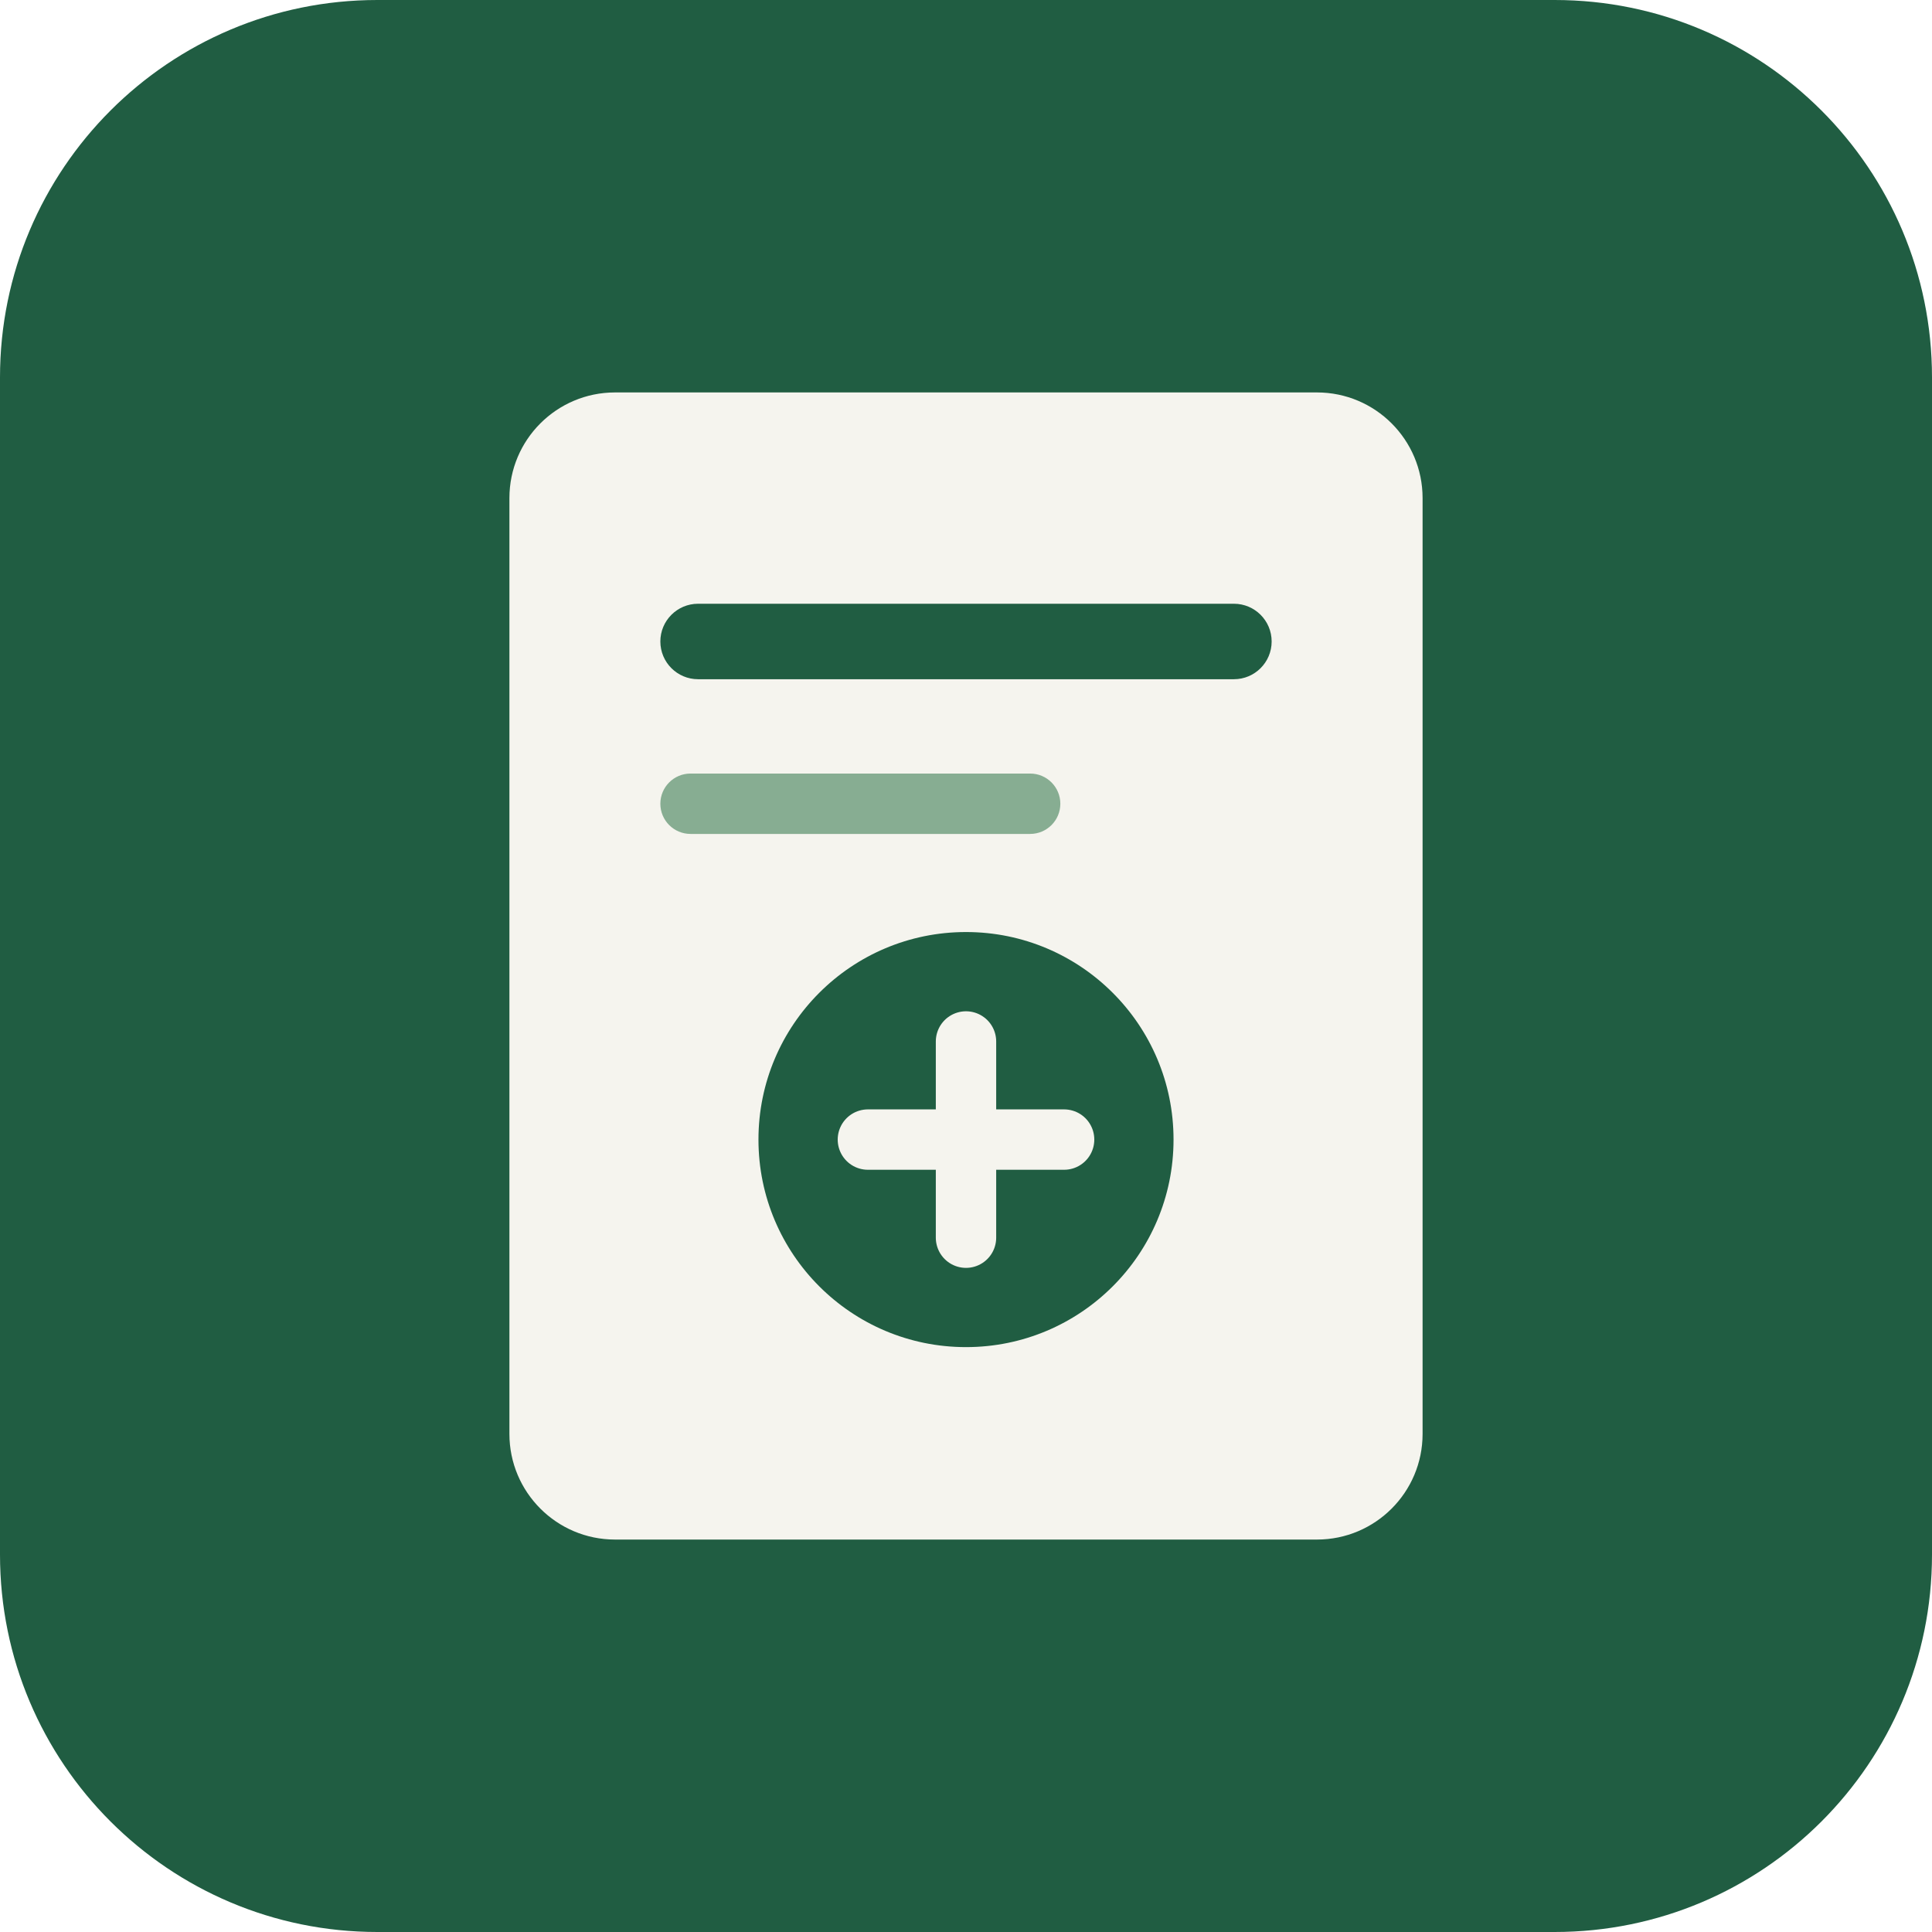
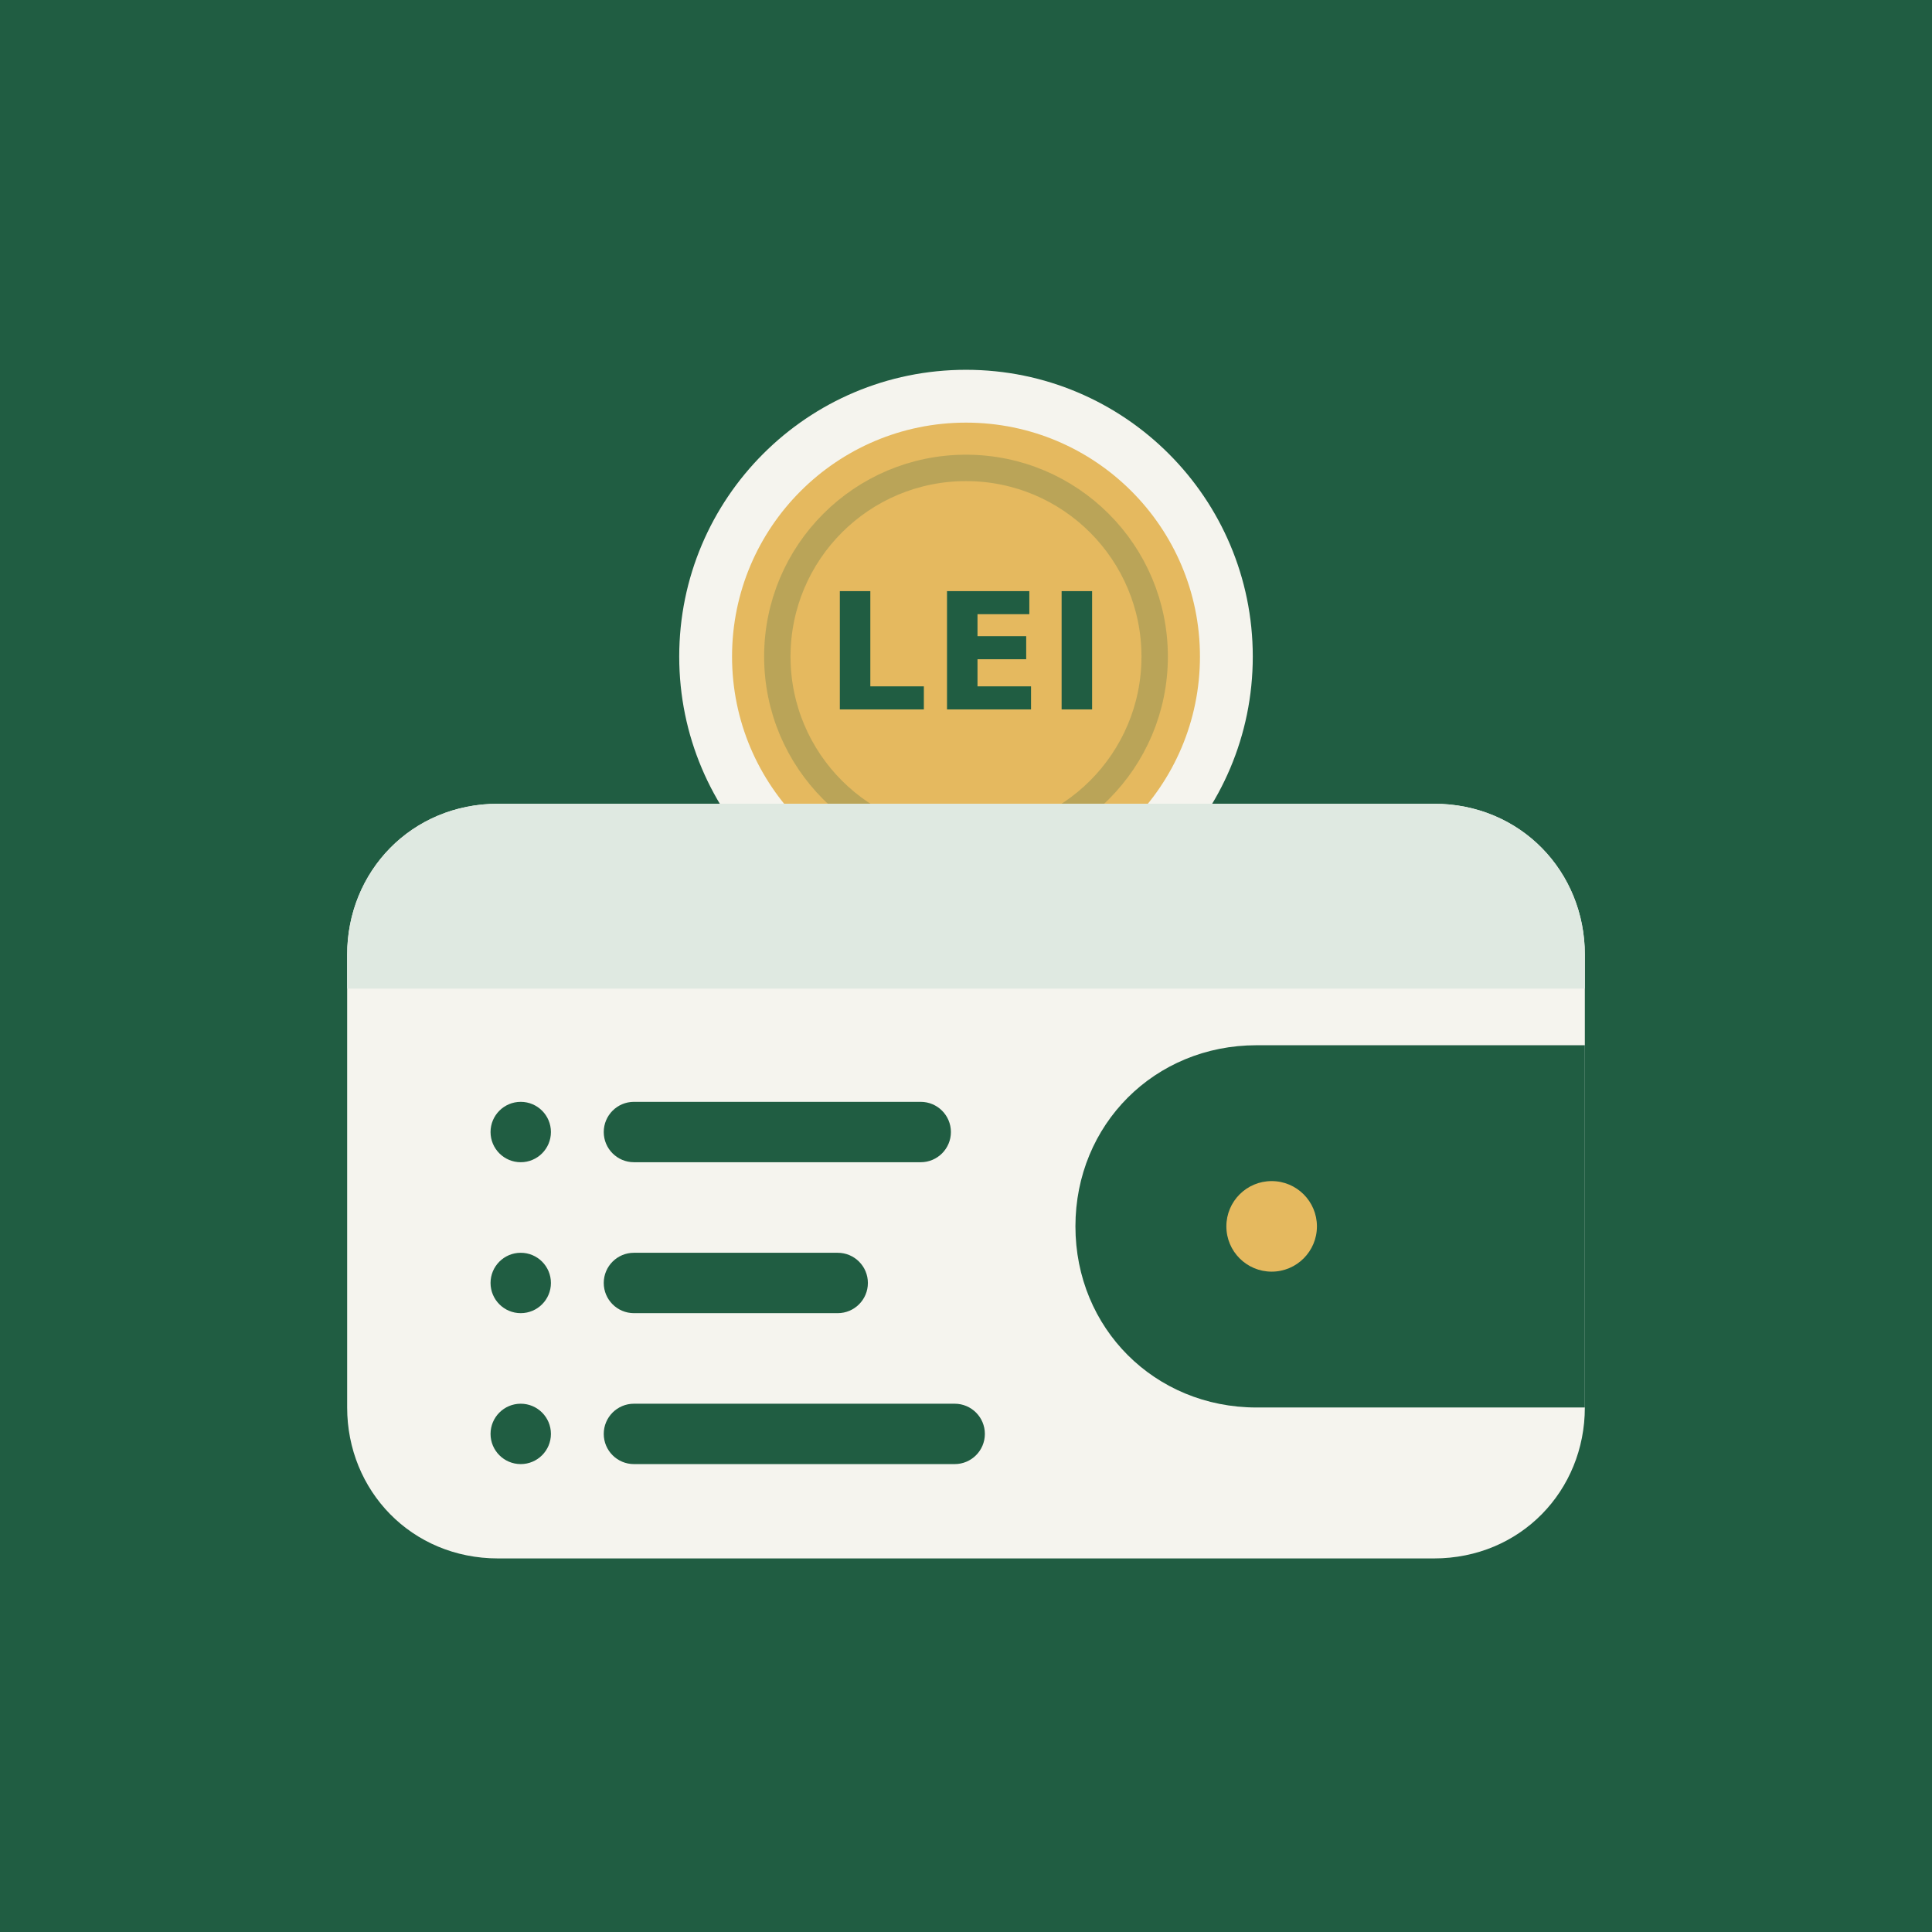
- <svg xmlns="http://www.w3.org/2000/svg" viewBox="0 0 512 512">
-   <rect width="512" height="512" rx="100" fill="#205d42" />
-   <rect x="135" y="104" width="242" height="304" rx="28" fill="#f5f4ee" />
-   <rect x="175" y="160" width="162" height="20" rx="10" fill="#205d42" />
-   <rect x="175" y="205" width="106" height="16" rx="8" fill="#87ad92" />
-   <circle cx="256" cy="302" r="55" fill="#205d42" />
-   <path d="M230 302h52m-26-26v52" stroke="#f5f4ee" stroke-width="16" stroke-linecap="round" />
+ <svg xmlns="http://www.w3.org/2000/svg" viewBox="0 0 512 512" role="img" aria-label="Portofel cu monedă în lei">
+   <rect width="512" height="512" fill="#205d42" />
+   <circle cx="256" cy="174" r="76" fill="#f5f4ee" />
+   <circle cx="256" cy="174" r="62" fill="#e5b95f" />
+   <circle cx="256" cy="174" r="50" fill="none" stroke="#205d42" stroke-width="7" opacity=".22" />
+   <text x="256" y="188" text-anchor="middle" font-family="DejaVu Sans,Arial,sans-serif" font-size="43" font-weight="700" letter-spacing="1" fill="#205d42">LEI</text>
+   <path d="M132 213h248c23 0 40 18 40 40v120c0 22-17 40-40 40H132c-23 0-40-18-40-40V253c0-22 17-40 40-40Z" fill="#f5f4ee" />
+   <path d="M132 213h248c23 0 40 18 40 40v9H92v-9c0-22 17-40 40-40Z" fill="#dfe9e1" />
+   <g fill="#205d42">
+     <circle cx="138" cy="300" r="8" />
+     <circle cx="138" cy="340" r="8" />
+     <circle cx="138" cy="380" r="8" />
+     <rect x="160" y="292" width="92" height="16" rx="8" />
+     <rect x="160" y="332" width="70" height="16" rx="8" />
+     <rect x="160" y="372" width="101" height="16" rx="8" />
+   </g>
+   <path d="M333 277h87v96h-87c-27 0-48-21-48-48s21-48 48-48Z" fill="#205d42" />
+   <circle cx="337" cy="325" r="12" fill="#e5b95f" />
</svg>
